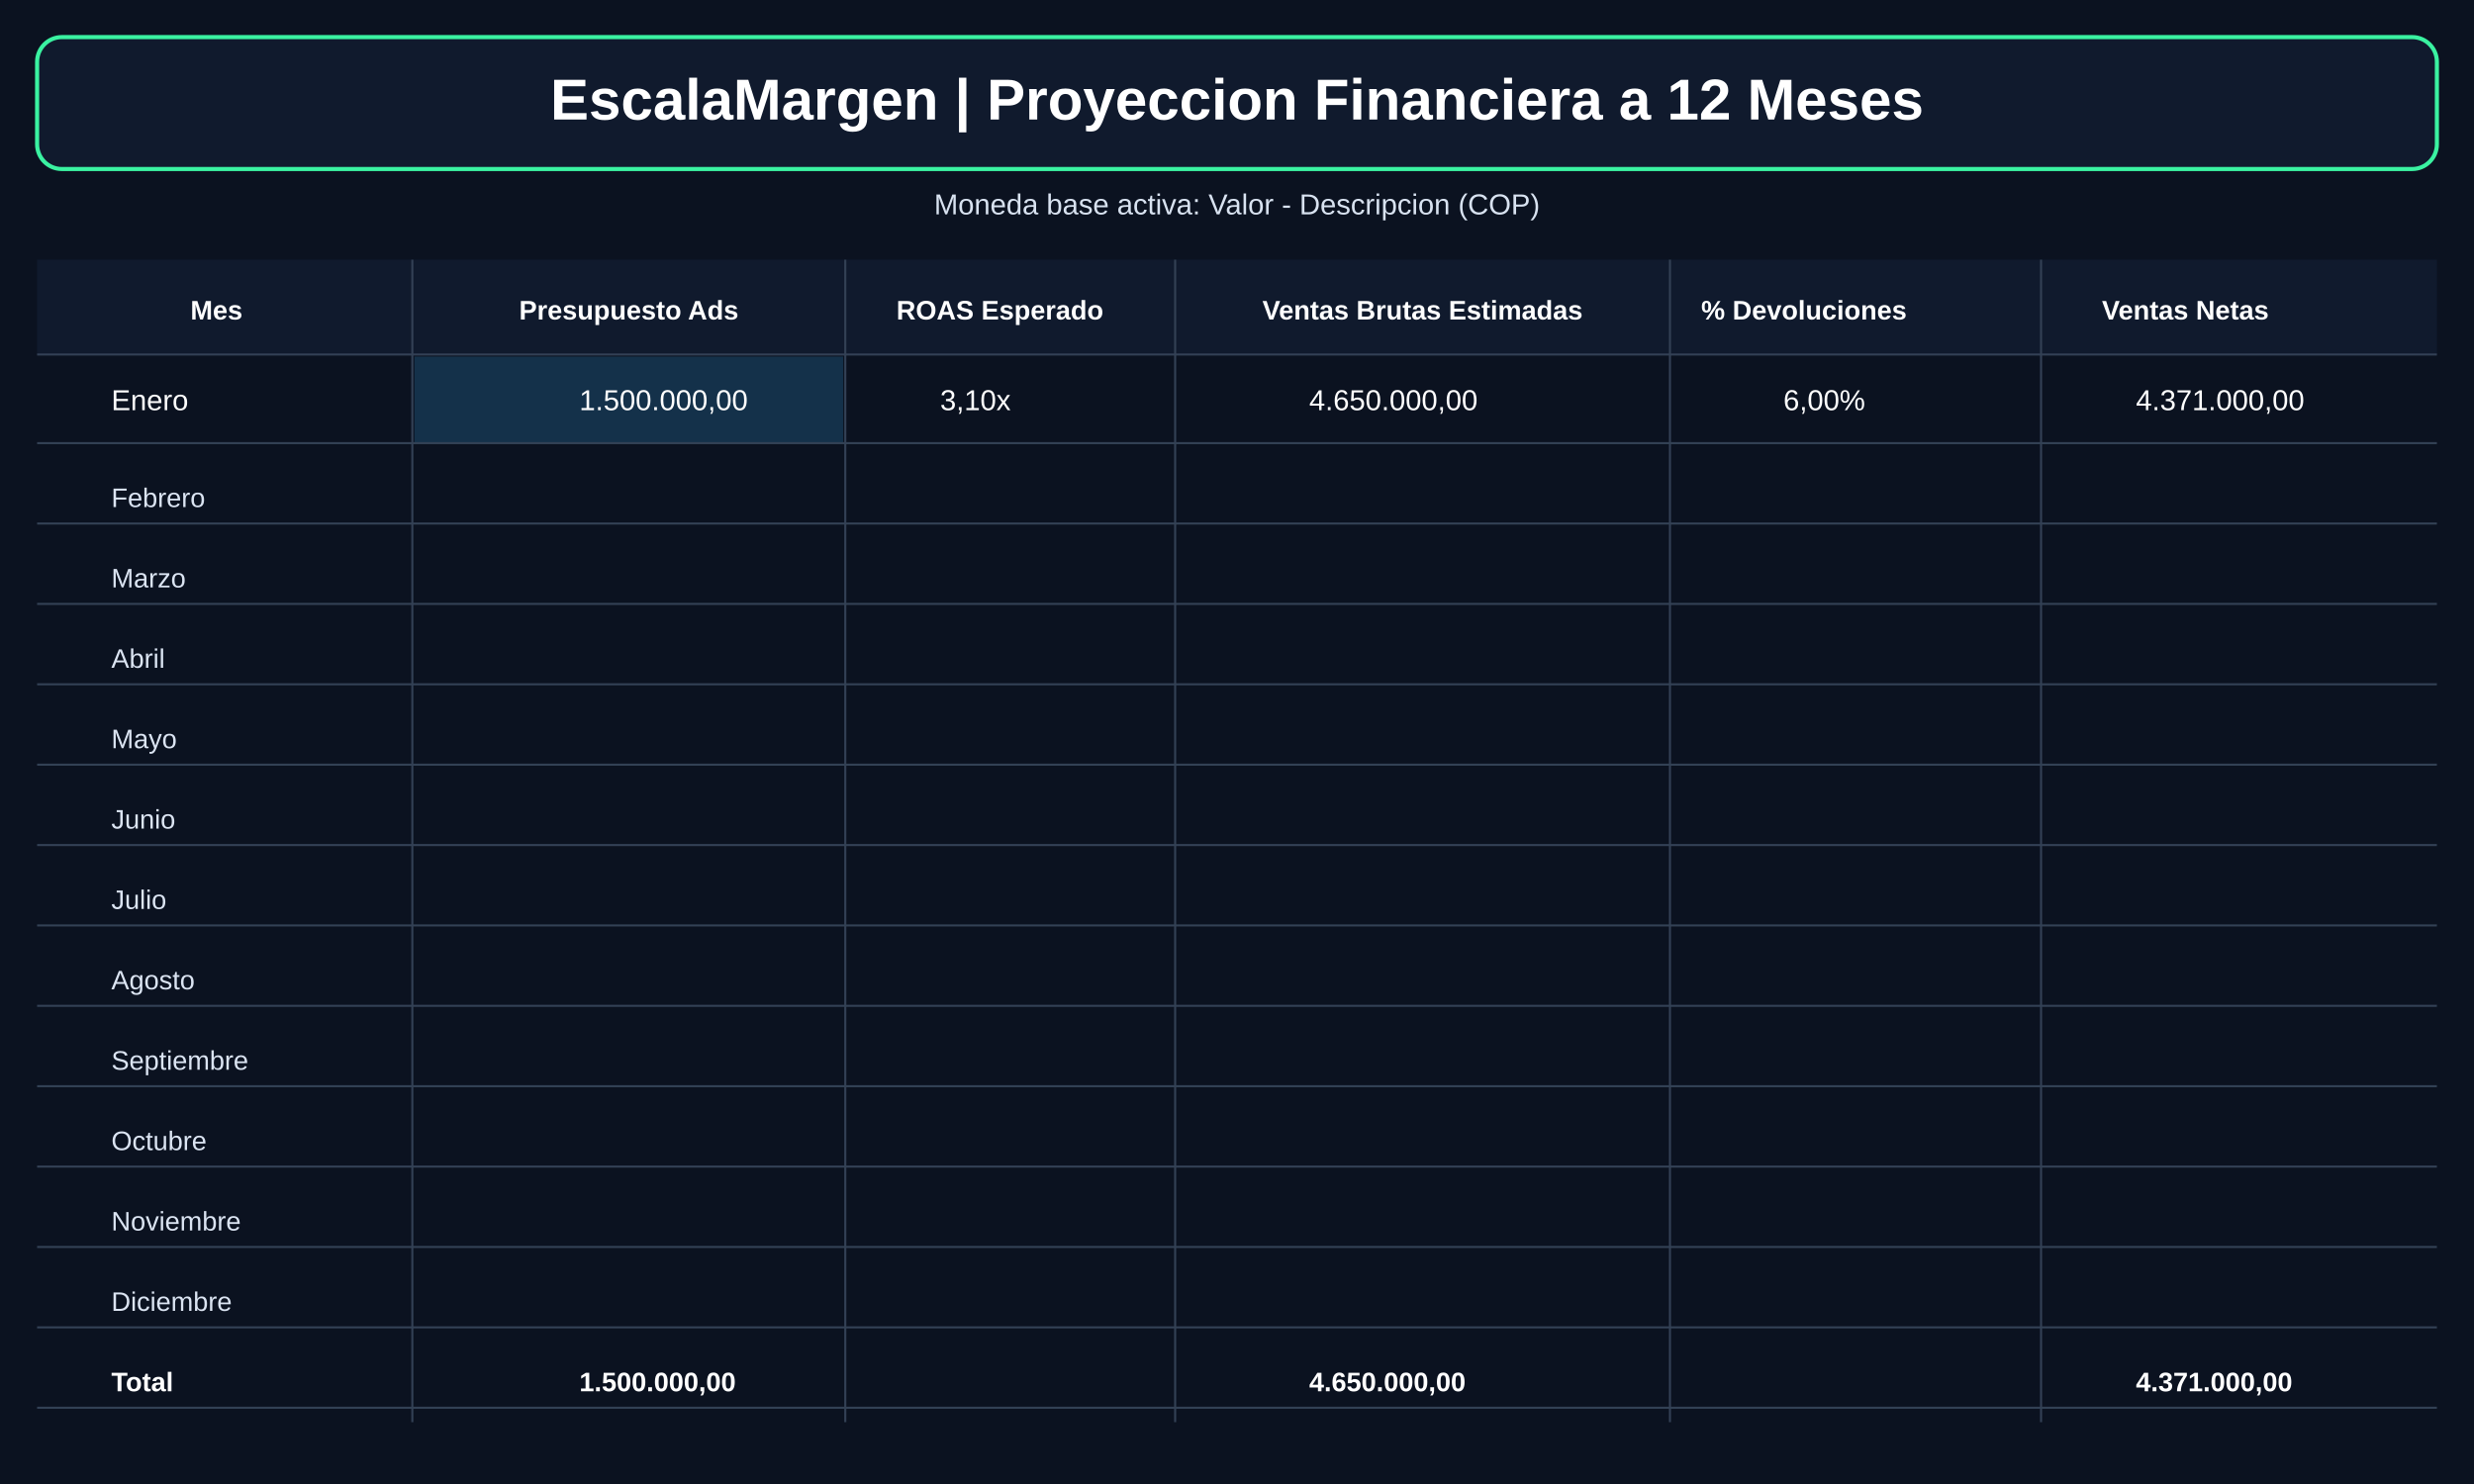
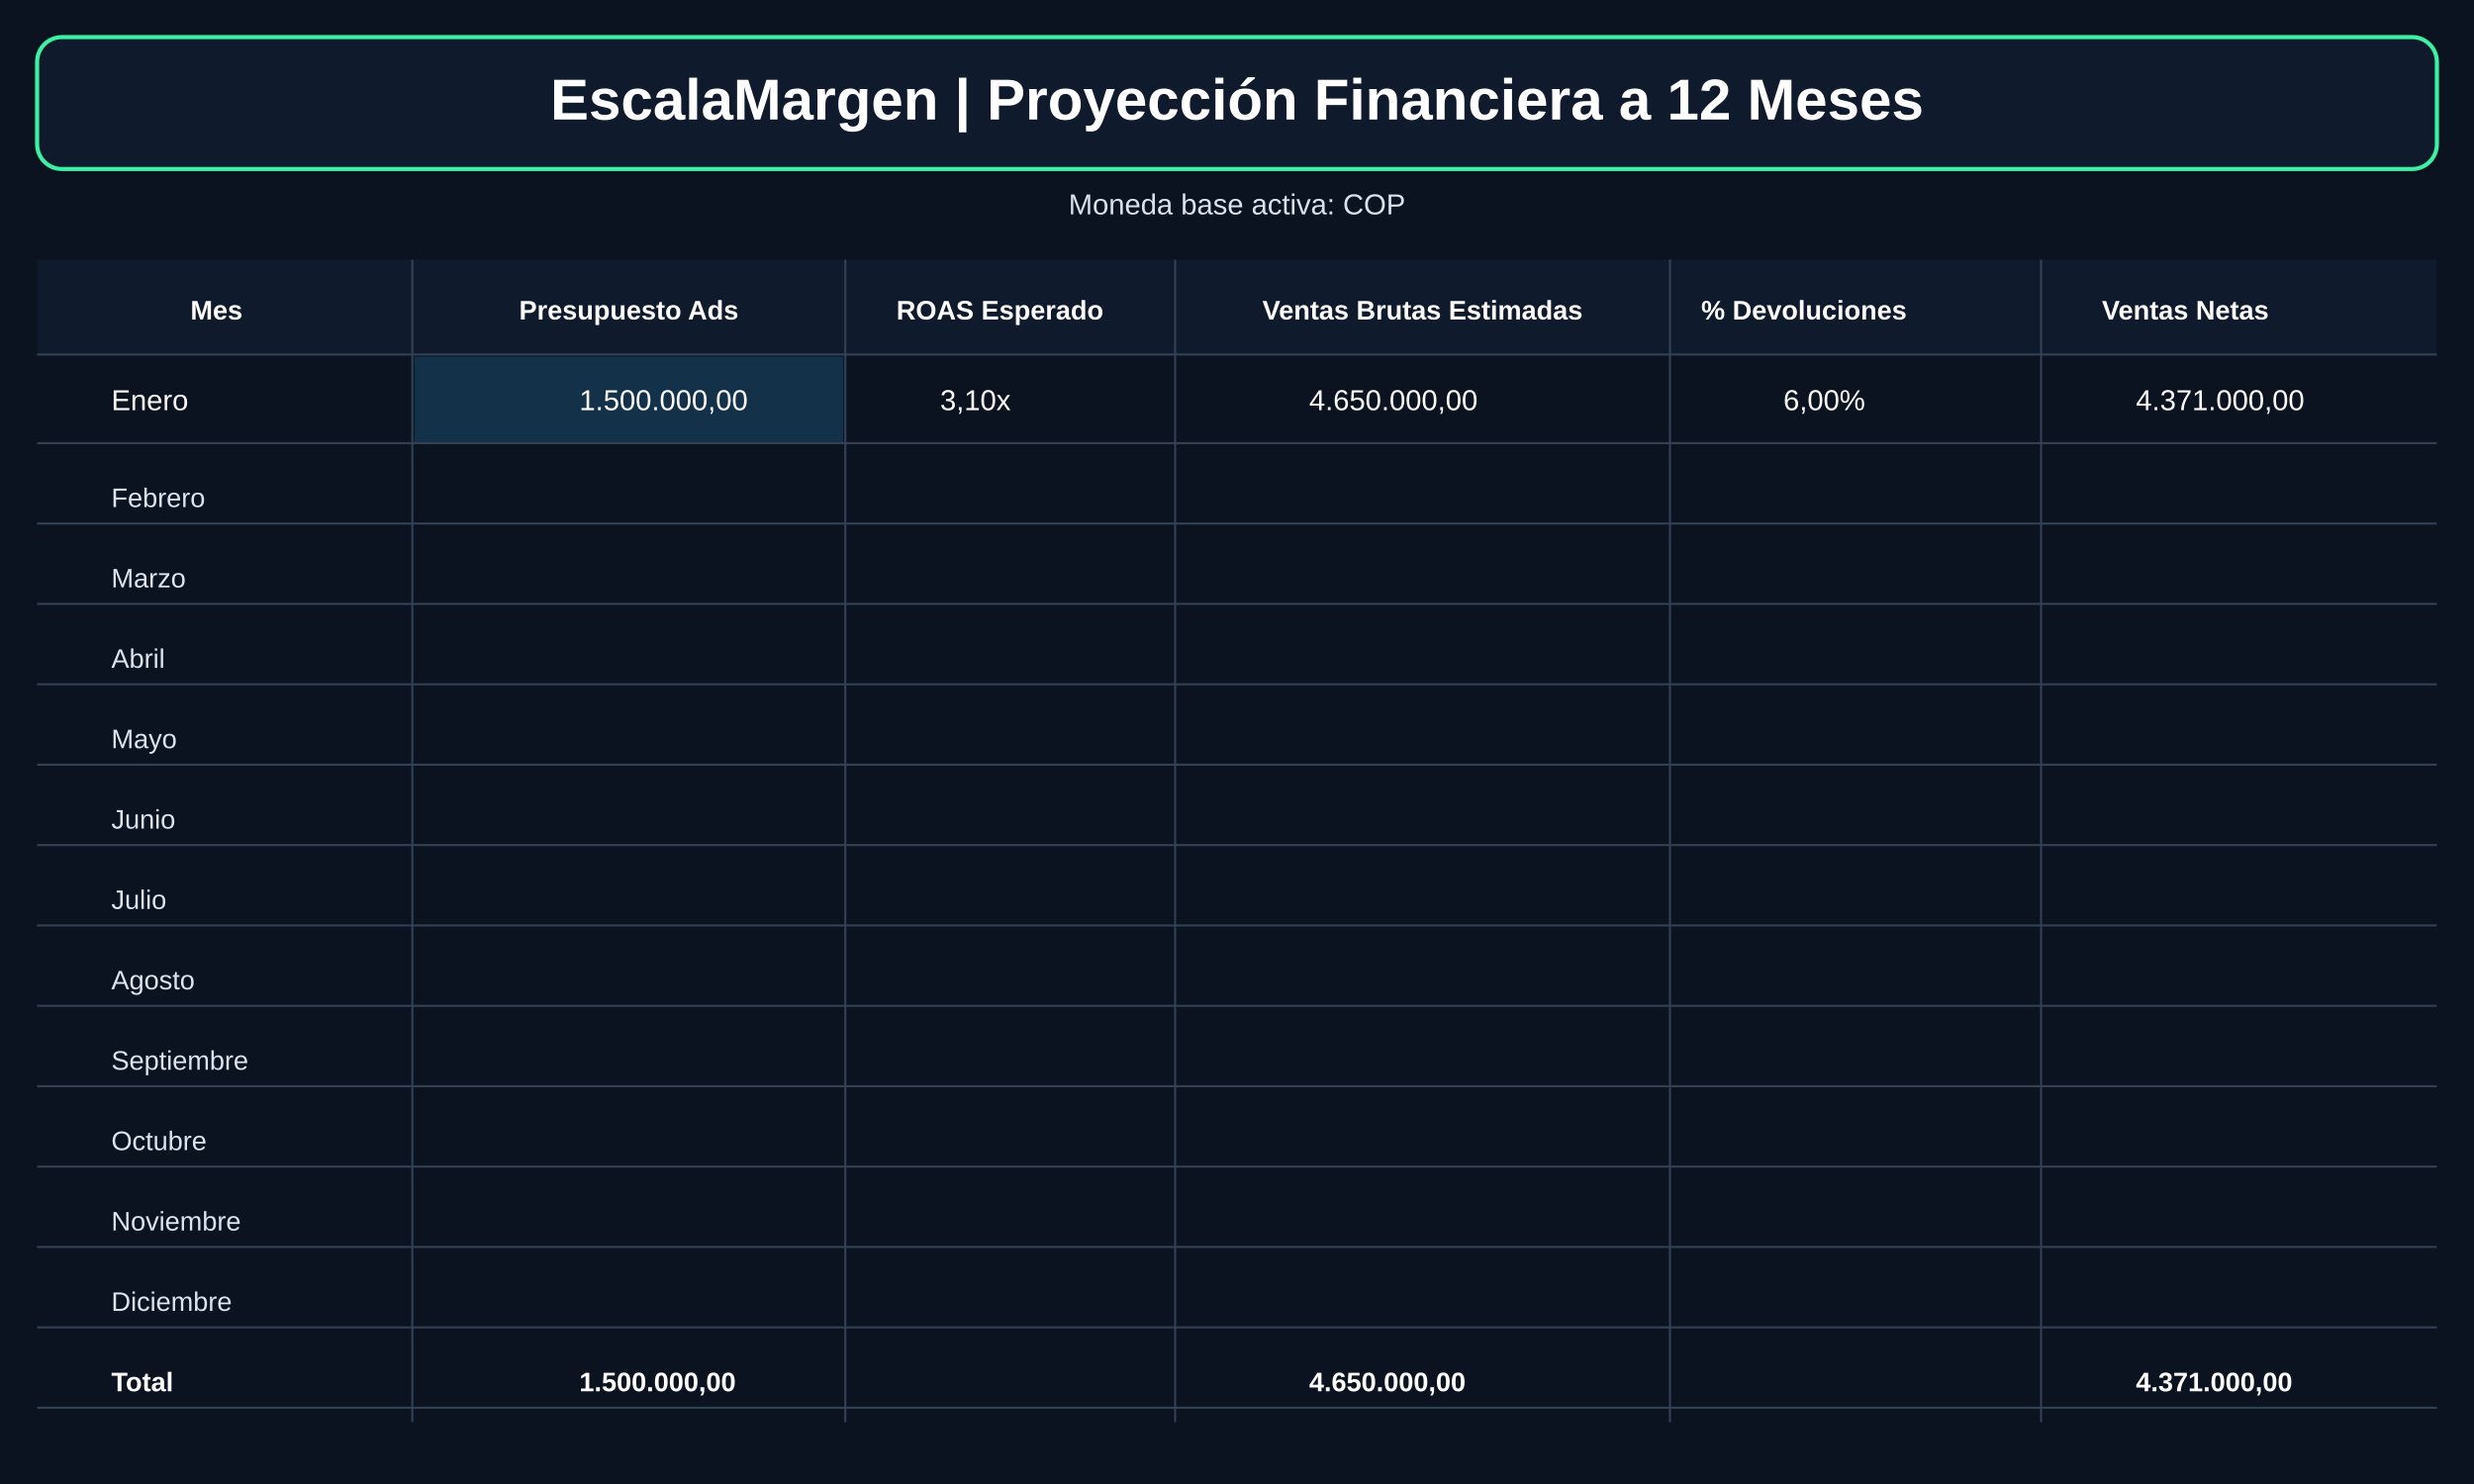
<svg xmlns="http://www.w3.org/2000/svg" viewBox="0 0 1200 720" role="img" aria-labelledby="title desc">
  <rect width="1200" height="720" fill="#0b1220" />
  <rect x="18" y="18" width="1164" height="64" rx="12" fill="#101a2d" stroke="#3af2a1" stroke-width="2" />
-   <text x="600" y="58" fill="#ffffff" font-size="28" font-family="Arial, Helvetica, sans-serif" font-weight="700" text-anchor="middle">EscalaMargen | Proyeccion Financiera a 12 Meses</text>
-   <text x="600" y="104" fill="#d8e2f0" font-size="14" font-family="Arial, Helvetica, sans-serif" text-anchor="middle">Moneda base activa: Valor - Descripcion (COP)</text>
+   <text x="600" y="58" fill="#ffffff" font-size="28" font-family="Arial, Helvetica, sans-serif" font-weight="700" text-anchor="middle">EscalaMargen | Proyección Financiera a 12 Meses</text>
+   <text x="600" y="104" fill="#d8e2f0" font-size="14" font-family="Arial, Helvetica, sans-serif" text-anchor="middle">Moneda base activa: COP</text>
  <rect x="18" y="126" width="1164" height="46" fill="#101a2d" />
  <g fill="#ffffff" font-size="13" font-family="Arial, Helvetica, sans-serif" font-weight="700" text-anchor="middle">
    <text x="105" y="155">Mes</text>
    <text x="305" y="155">Presupuesto Ads</text>
    <text x="485" y="155">ROAS Esperado</text>
    <text x="690" y="155">Ventas Brutas Estimadas</text>
    <text x="875" y="155">% Devoluciones</text>
    <text x="1060" y="155">Ventas Netas</text>
  </g>
  <g stroke="#334155" stroke-width="1">
    <line x1="18" y1="172" x2="1182" y2="172" />
    <line x1="200" y1="126" x2="200" y2="690" />
    <line x1="410" y1="126" x2="410" y2="690" />
    <line x1="570" y1="126" x2="570" y2="690" />
    <line x1="810" y1="126" x2="810" y2="690" />
    <line x1="990" y1="126" x2="990" y2="690" />
  </g>
  <rect x="201" y="173" width="208" height="42" fill="#14314a" />
  <g fill="#ffffff" font-size="14" font-family="Arial, Helvetica, sans-serif">
    <text x="54" y="199">Enero</text>
    <text x="281" y="199">1.500.000,00</text>
    <text x="456" y="199">3,10x</text>
    <text x="635" y="199">4.650.000,00</text>
    <text x="865" y="199">6,00%</text>
    <text x="1036" y="199">4.371.000,00</text>
  </g>
  <g fill="#dbe4f2" font-size="13" font-family="Arial, Helvetica, sans-serif">
    <text x="54" y="246">Febrero</text>
    <text x="54" y="285">Marzo</text>
    <text x="54" y="324">Abril</text>
    <text x="54" y="363">Mayo</text>
    <text x="54" y="402">Junio</text>
    <text x="54" y="441">Julio</text>
    <text x="54" y="480">Agosto</text>
    <text x="54" y="519">Septiembre</text>
    <text x="54" y="558">Octubre</text>
    <text x="54" y="597">Noviembre</text>
    <text x="54" y="636">Diciembre</text>
    <text x="54" y="675" font-weight="700" fill="#ffffff">Total</text>
    <text x="281" y="675" font-weight="700" fill="#ffffff">1.500.000,00</text>
    <text x="635" y="675" font-weight="700" fill="#ffffff">4.650.000,00</text>
    <text x="1036" y="675" font-weight="700" fill="#ffffff">4.371.000,00</text>
  </g>
  <g stroke="#334155" stroke-width="1">
    <line x1="18" y1="215" x2="1182" y2="215" />
    <line x1="18" y1="254" x2="1182" y2="254" />
    <line x1="18" y1="293" x2="1182" y2="293" />
    <line x1="18" y1="332" x2="1182" y2="332" />
    <line x1="18" y1="371" x2="1182" y2="371" />
    <line x1="18" y1="410" x2="1182" y2="410" />
    <line x1="18" y1="449" x2="1182" y2="449" />
    <line x1="18" y1="488" x2="1182" y2="488" />
    <line x1="18" y1="527" x2="1182" y2="527" />
    <line x1="18" y1="566" x2="1182" y2="566" />
    <line x1="18" y1="605" x2="1182" y2="605" />
    <line x1="18" y1="644" x2="1182" y2="644" />
    <line x1="18" y1="683" x2="1182" y2="683" />
  </g>
</svg>
